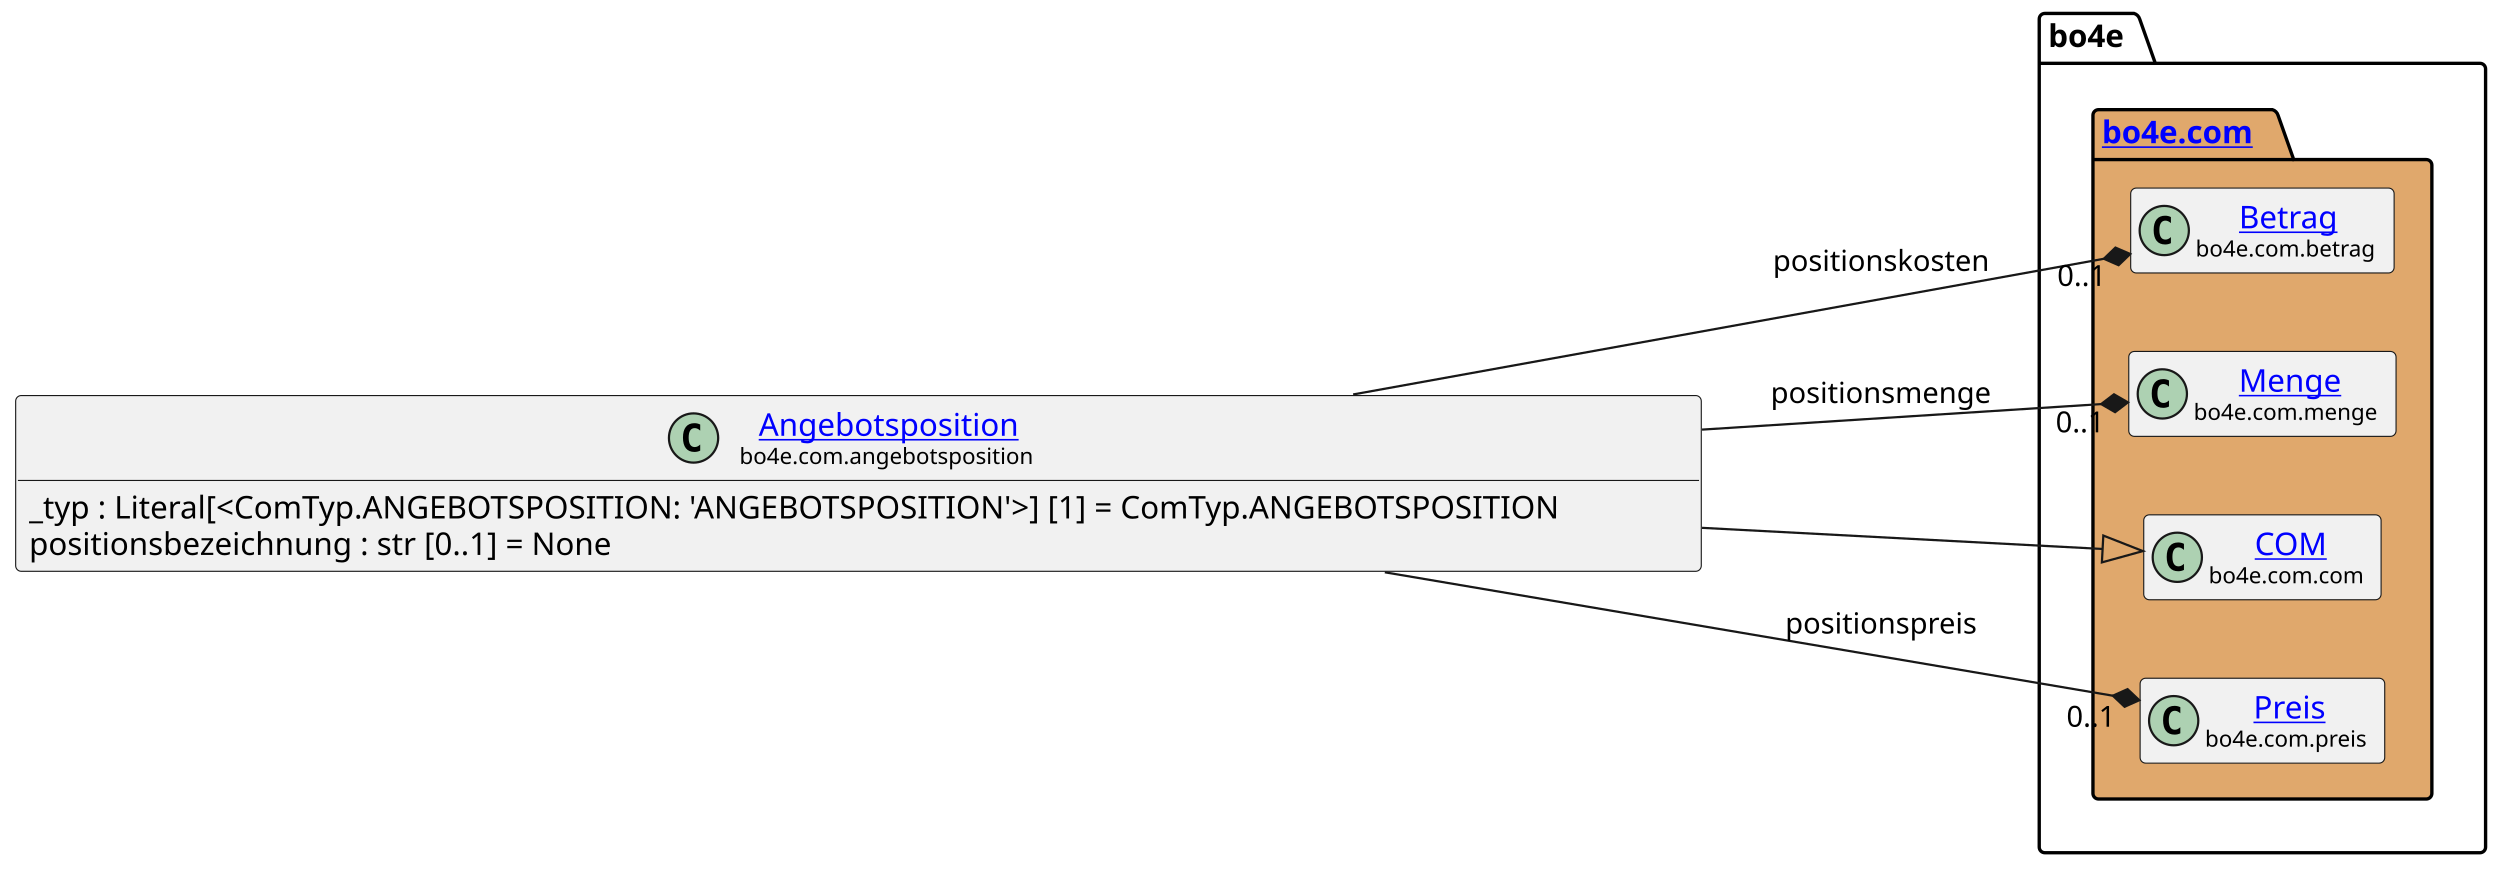
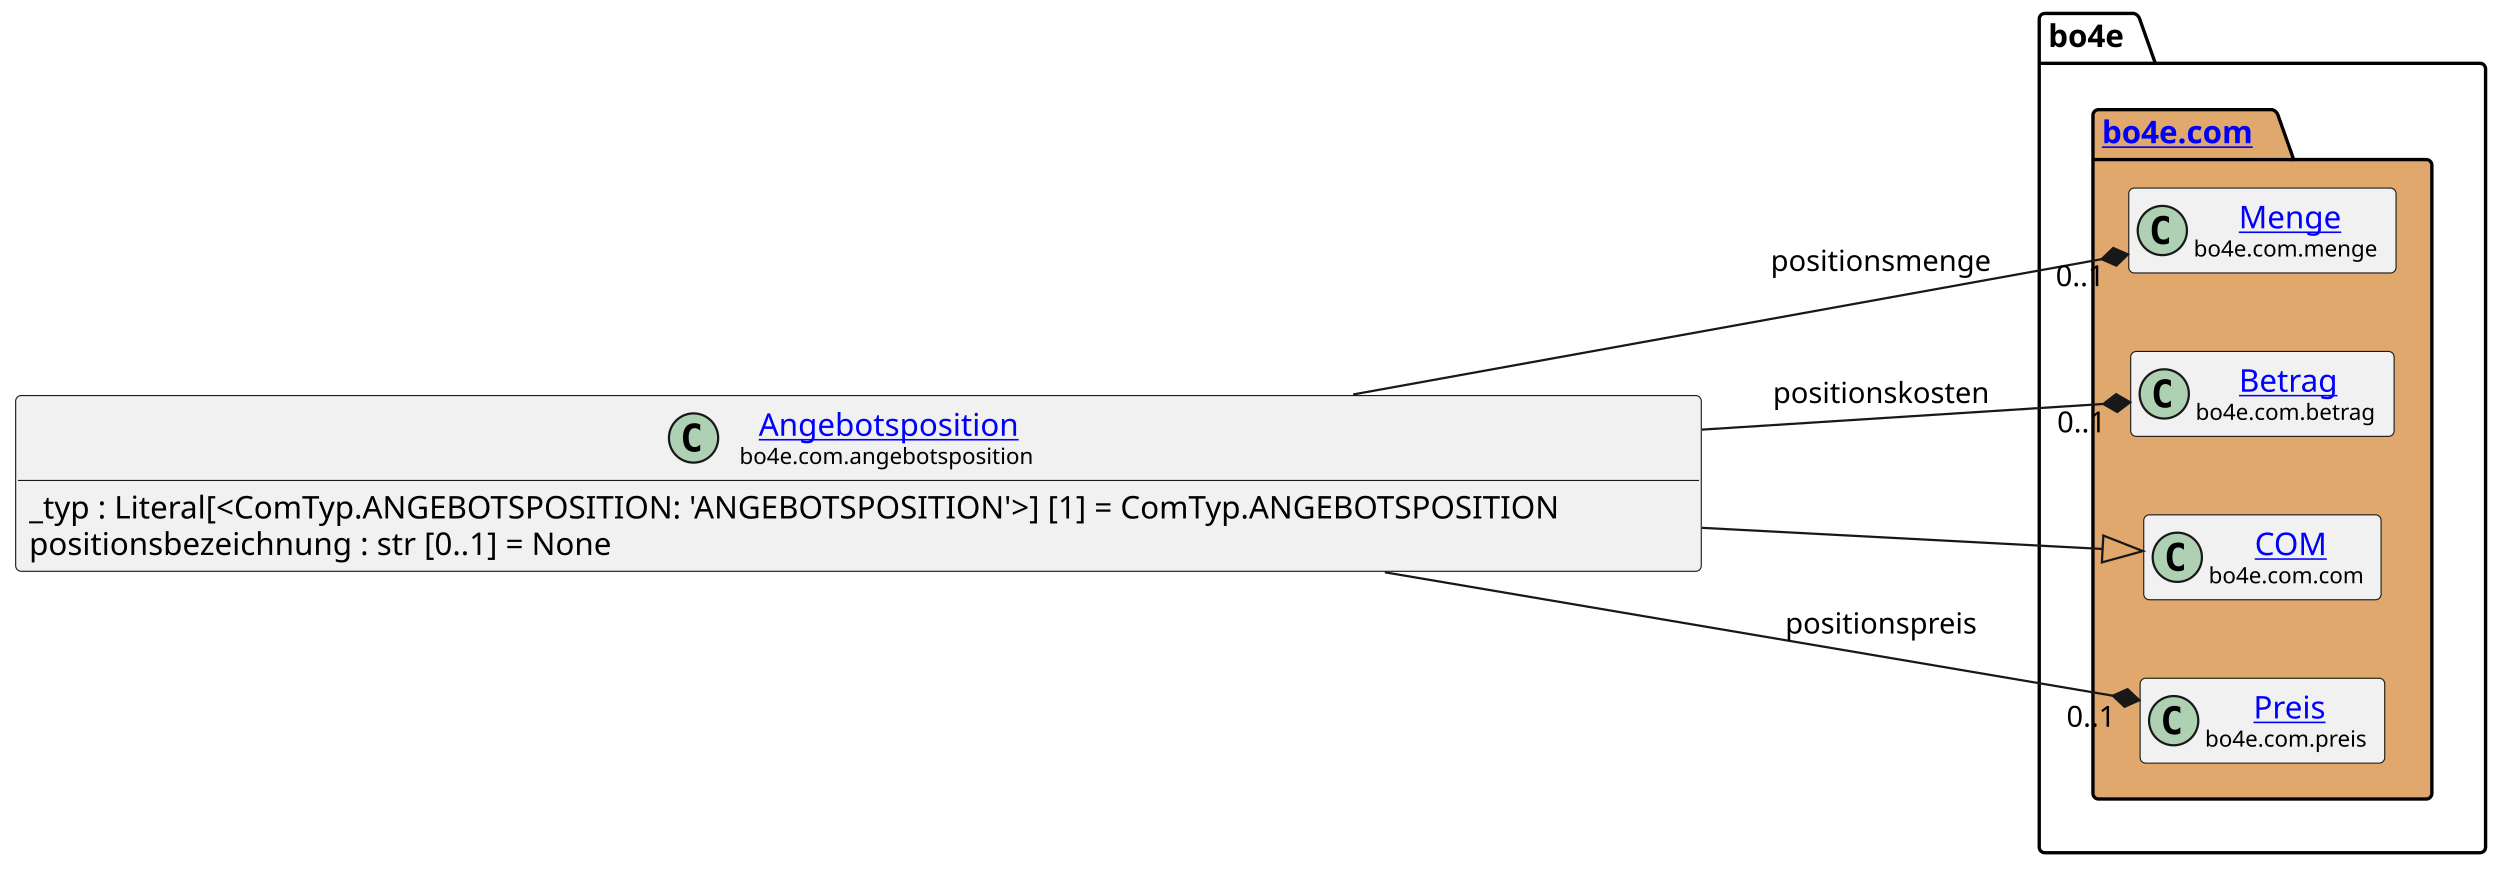
<svg xmlns="http://www.w3.org/2000/svg" xmlns:xlink="http://www.w3.org/1999/xlink" contentStyleType="text/css" data-diagram-type="CLASS" height="388px" preserveAspectRatio="none" style="width:1117px;height:388px;background:#FFFFFF;" version="1.1" viewBox="0 0 1117 388" width="1117px" zoomAndPan="magnify">
  <defs />
  <g>
    <g class="cluster" data-entity="bo4e" data-source-line="9" data-uid="ent0005" id="cluster_bo4e">
      <path d="M913.63,6 L953.506,6 A3.75,3.75 0 0 1 956.006,8.5 L963.006,28.297 L1108.06,28.297 A2.5,2.5 0 0 1 1110.56,30.797 L1110.56,378.5 A2.5,2.5 0 0 1 1108.06,381 L913.63,381 A2.5,2.5 0 0 1 911.13,378.5 L911.13,8.5 A2.5,2.5 0 0 1 913.63,6" fill="none" style="stroke:#000000;stroke-width:1.5;" />
      <line style="stroke:#000000;stroke-width:1.5;" x1="911.13" x2="963.006" y1="28.297" y2="28.297" />
      <text fill="#000000" font-family="sans-serif" font-size="14" font-weight="bold" lengthAdjust="spacing" textLength="38.876" x="915.13" y="20.995">bo4e</text>
    </g>
    <g class="cluster" data-entity="com" data-source-line="8" data-uid="ent0003" id="cluster_com">
      <path d="M937.63,49 L1015.329,49 A3.75,3.75 0 0 1 1017.829,51.5 L1024.829,71.297 L1084.06,71.297 A2.5,2.5 0 0 1 1086.56,73.797 L1086.56,354.5 A2.5,2.5 0 0 1 1084.06,357 L937.63,357 A2.5,2.5 0 0 1 935.13,354.5 L935.13,51.5 A2.5,2.5 0 0 1 937.63,49" fill="#E0A86C" style="stroke:#000000;stroke-width:1.5;" />
      <line style="stroke:#000000;stroke-width:1.5;" x1="935.13" x2="1024.829" y1="71.297" y2="71.297" />
      <a href="file:////home/runner/work/BO4E-python/BO4E-python/docs/../.tox/docs/tmp/html/api/bo4e.com.html" target="_top" title="file:////home/runner/work/BO4E-python/BO4E-python/docs/../.tox/docs/tmp/html/api/bo4e.com.html" xlink:actuate="onRequest" xlink:href="file:////home/runner/work/BO4E-python/BO4E-python/docs/../.tox/docs/tmp/html/api/bo4e.com.html" xlink:show="new" xlink:title="file:////home/runner/work/BO4E-python/BO4E-python/docs/../.tox/docs/tmp/html/api/bo4e.com.html" xlink:type="simple">
        <text fill="#0000FF" font-family="sans-serif" font-size="14" font-weight="bold" lengthAdjust="spacing" text-decoration="underline" textLength="76.699" x="939.13" y="63.995">bo4e.com</text>
      </a>
    </g>
-     <g class="entity" data-entity="Betrag" data-source-line="9" data-uid="ent0004" id="entity_Betrag">
-       <rect fill="#F1F1F1" height="37.938" rx="2.5" ry="2.5" style="stroke:#181818;stroke-width:0.5;" width="117.703" x="951.99" y="84.03" />
-       <ellipse cx="966.99" cy="102.999" fill="#ADD1B2" rx="11" ry="11" style="stroke:#181818;stroke-width:1;" />
-       <path d="M969.959,108.639 Q969.381,108.936 968.74,109.077 Q968.099,109.233 967.396,109.233 Q964.896,109.233 963.568,107.593 Q962.256,105.936 962.256,102.811 Q962.256,99.686 963.568,98.03 Q964.896,96.374 967.396,96.374 Q968.099,96.374 968.74,96.53 Q969.396,96.686 969.959,96.983 L969.959,99.702 Q969.334,99.124 968.74,98.858 Q968.146,98.577 967.521,98.577 Q966.178,98.577 965.49,99.655 Q964.803,100.718 964.803,102.811 Q964.803,104.905 965.49,105.983 Q966.178,107.046 967.521,107.046 Q968.146,107.046 968.74,106.78 Q969.334,106.499 969.959,105.921 L969.959,108.639 Z " fill="#000000" />
+     <g class="entity" data-entity="Menge" data-source-line="9" data-uid="ent0004" id="entity_Menge">
+       <rect fill="#F1F1F1" height="37.938" rx="2.5" ry="2.5" style="stroke:#181818;stroke-width:0.5;" width="119.427" x="951.13" y="84.03" />
+       <ellipse cx="966.13" cy="102.999" fill="#ADD1B2" rx="11" ry="11" style="stroke:#181818;stroke-width:1;" />
+       <path d="M969.099,108.639 Q968.521,108.936 967.88,109.077 Q967.239,109.233 966.536,109.233 Q964.036,109.233 962.708,107.593 Q961.396,105.936 961.396,102.811 Q961.396,99.686 962.708,98.03 Q964.036,96.374 966.536,96.374 Q967.239,96.374 967.88,96.53 Q968.536,96.686 969.099,96.983 L969.099,99.702 Q968.474,99.124 967.88,98.858 Q967.286,98.577 966.661,98.577 Q965.317,98.577 964.63,99.655 Q963.942,100.718 963.942,102.811 Q963.942,104.905 964.63,105.983 Q965.317,107.046 966.661,107.046 Q967.286,107.046 967.88,106.78 Q968.474,106.499 969.099,105.921 L969.099,108.639 Z " fill="#000000" />
+       <a href="file:////home/runner/work/BO4E-python/BO4E-python/docs/../.tox/docs/tmp/html/api/bo4e.com.html#bo4e.com.menge.Menge" target="_top" title="file:////home/runner/work/BO4E-python/BO4E-python/docs/../.tox/docs/tmp/html/api/bo4e.com.html#bo4e.com.menge.Menge" xlink:actuate="onRequest" xlink:href="file:////home/runner/work/BO4E-python/BO4E-python/docs/../.tox/docs/tmp/html/api/bo4e.com.html#bo4e.com.menge.Menge" xlink:show="new" xlink:title="file:////home/runner/work/BO4E-python/BO4E-python/docs/../.tox/docs/tmp/html/api/bo4e.com.html#bo4e.com.menge.Menge" xlink:type="simple">
+         <text fill="#0000FF" font-family="sans-serif" font-size="14" lengthAdjust="spacing" text-decoration="underline" textLength="47.065" x="1000.311" y="102.025">Menge</text>
+       </a>
+       <text fill="#000000" font-family="sans-serif" font-size="10" lengthAdjust="spacing" textLength="87.427" x="980.13" y="114.609">bo4e.com.menge</text>
+     </g>
+     <g class="entity" data-entity="Betrag" data-source-line="10" data-uid="ent0006" id="entity_Betrag">
+       <rect fill="#F1F1F1" height="37.938" rx="2.5" ry="2.5" style="stroke:#181818;stroke-width:0.5;" width="117.703" x="951.99" y="157.03" />
+       <ellipse cx="966.99" cy="175.999" fill="#ADD1B2" rx="11" ry="11" style="stroke:#181818;stroke-width:1;" />
+       <path d="M969.959,181.639 Q969.381,181.936 968.74,182.077 Q968.099,182.233 967.396,182.233 Q964.896,182.233 963.568,180.593 Q962.256,178.936 962.256,175.811 Q962.256,172.686 963.568,171.03 Q964.896,169.374 967.396,169.374 Q968.099,169.374 968.74,169.53 Q969.396,169.686 969.959,169.983 L969.959,172.702 Q969.334,172.124 968.74,171.858 Q968.146,171.577 967.521,171.577 Q966.178,171.577 965.49,172.655 Q964.803,173.718 964.803,175.811 Q964.803,177.905 965.49,178.983 Q966.178,180.046 967.521,180.046 Q968.146,180.046 968.74,179.78 Q969.334,179.499 969.959,178.921 L969.959,181.639 Z " fill="#000000" />
      <a href="file:////home/runner/work/BO4E-python/BO4E-python/docs/../.tox/docs/tmp/html/api/bo4e.com.html#bo4e.com.betrag.Betrag" target="_top" title="file:////home/runner/work/BO4E-python/BO4E-python/docs/../.tox/docs/tmp/html/api/bo4e.com.html#bo4e.com.betrag.Betrag" xlink:actuate="onRequest" xlink:href="file:////home/runner/work/BO4E-python/BO4E-python/docs/../.tox/docs/tmp/html/api/bo4e.com.html#bo4e.com.betrag.Betrag" xlink:show="new" xlink:title="file:////home/runner/work/BO4E-python/BO4E-python/docs/../.tox/docs/tmp/html/api/bo4e.com.html#bo4e.com.betrag.Betrag" xlink:type="simple">
-         <text fill="#0000FF" font-family="sans-serif" font-size="14" lengthAdjust="spacing" text-decoration="underline" textLength="46.929" x="1000.377" y="102.025">Betrag</text>
+         <text fill="#0000FF" font-family="sans-serif" font-size="14" lengthAdjust="spacing" text-decoration="underline" textLength="46.929" x="1000.377" y="175.025">Betrag</text>
      </a>
-       <text fill="#000000" font-family="sans-serif" font-size="10" lengthAdjust="spacing" textLength="85.703" x="980.99" y="114.609">bo4e.com.betrag</text>
-     </g>
-     <g class="entity" data-entity="Menge" data-source-line="10" data-uid="ent0006" id="entity_Menge">
-       <rect fill="#F1F1F1" height="37.938" rx="2.5" ry="2.5" style="stroke:#181818;stroke-width:0.5;" width="119.427" x="951.13" y="157.03" />
-       <ellipse cx="966.13" cy="175.999" fill="#ADD1B2" rx="11" ry="11" style="stroke:#181818;stroke-width:1;" />
-       <path d="M969.099,181.639 Q968.521,181.936 967.88,182.077 Q967.239,182.233 966.536,182.233 Q964.036,182.233 962.708,180.593 Q961.396,178.936 961.396,175.811 Q961.396,172.686 962.708,171.03 Q964.036,169.374 966.536,169.374 Q967.239,169.374 967.88,169.53 Q968.536,169.686 969.099,169.983 L969.099,172.702 Q968.474,172.124 967.88,171.858 Q967.286,171.577 966.661,171.577 Q965.317,171.577 964.63,172.655 Q963.942,173.718 963.942,175.811 Q963.942,177.905 964.63,178.983 Q965.317,180.046 966.661,180.046 Q967.286,180.046 967.88,179.78 Q968.474,179.499 969.099,178.921 L969.099,181.639 Z " fill="#000000" />
-       <a href="file:////home/runner/work/BO4E-python/BO4E-python/docs/../.tox/docs/tmp/html/api/bo4e.com.html#bo4e.com.menge.Menge" target="_top" title="file:////home/runner/work/BO4E-python/BO4E-python/docs/../.tox/docs/tmp/html/api/bo4e.com.html#bo4e.com.menge.Menge" xlink:actuate="onRequest" xlink:href="file:////home/runner/work/BO4E-python/BO4E-python/docs/../.tox/docs/tmp/html/api/bo4e.com.html#bo4e.com.menge.Menge" xlink:show="new" xlink:title="file:////home/runner/work/BO4E-python/BO4E-python/docs/../.tox/docs/tmp/html/api/bo4e.com.html#bo4e.com.menge.Menge" xlink:type="simple">
-         <text fill="#0000FF" font-family="sans-serif" font-size="14" lengthAdjust="spacing" text-decoration="underline" textLength="47.065" x="1000.311" y="175.025">Menge</text>
-       </a>
-       <text fill="#000000" font-family="sans-serif" font-size="10" lengthAdjust="spacing" textLength="87.427" x="980.13" y="187.609">bo4e.com.menge</text>
+       <text fill="#000000" font-family="sans-serif" font-size="10" lengthAdjust="spacing" textLength="85.703" x="980.99" y="187.609">bo4e.com.betrag</text>
    </g>
    <g class="entity" data-entity="COM" data-source-line="11" data-uid="ent0007" id="entity_COM">
      <rect fill="#F1F1F1" height="37.938" rx="2.5" ry="2.5" style="stroke:#181818;stroke-width:0.5;" width="106.053" x="957.82" y="230.03" />
      <ellipse cx="972.82" cy="248.999" fill="#ADD1B2" rx="11" ry="11" style="stroke:#181818;stroke-width:1;" />
      <path d="M975.789,254.639 Q975.211,254.936 974.57,255.077 Q973.929,255.233 973.226,255.233 Q970.726,255.233 969.398,253.593 Q968.086,251.936 968.086,248.811 Q968.086,245.686 969.398,244.03 Q970.726,242.374 973.226,242.374 Q973.929,242.374 974.57,242.53 Q975.226,242.686 975.789,242.983 L975.789,245.702 Q975.164,245.124 974.57,244.858 Q973.976,244.577 973.351,244.577 Q972.008,244.577 971.32,245.655 Q970.633,246.718 970.633,248.811 Q970.633,250.905 971.32,251.983 Q972.008,253.046 973.351,253.046 Q973.976,253.046 974.57,252.78 Q975.164,252.499 975.789,251.921 L975.789,254.639 Z " fill="#000000" />
      <a href="file:////home/runner/work/BO4E-python/BO4E-python/docs/../.tox/docs/tmp/html/api/bo4e.com.html#bo4e.com.com.COM" target="_top" title="file:////home/runner/work/BO4E-python/BO4E-python/docs/../.tox/docs/tmp/html/api/bo4e.com.html#bo4e.com.com.COM" xlink:actuate="onRequest" xlink:href="file:////home/runner/work/BO4E-python/BO4E-python/docs/../.tox/docs/tmp/html/api/bo4e.com.html#bo4e.com.com.COM" xlink:show="new" xlink:title="file:////home/runner/work/BO4E-python/BO4E-python/docs/../.tox/docs/tmp/html/api/bo4e.com.html#bo4e.com.com.COM" xlink:type="simple">
        <text fill="#0000FF" font-family="sans-serif" font-size="14" lengthAdjust="spacing" text-decoration="underline" textLength="32.874" x="1007.409" y="248.025">COM</text>
      </a>
      <text fill="#000000" font-family="sans-serif" font-size="10" lengthAdjust="spacing" textLength="74.053" x="986.82" y="260.609">bo4e.com.com</text>
    </g>
    <g class="entity" data-entity="Preis" data-source-line="12" data-uid="ent0008" id="entity_Preis">
      <rect fill="#F1F1F1" height="37.938" rx="2.5" ry="2.5" style="stroke:#181818;stroke-width:0.5;" width="109.295" x="956.2" y="303.03" />
      <ellipse cx="971.2" cy="321.999" fill="#ADD1B2" rx="11" ry="11" style="stroke:#181818;stroke-width:1;" />
      <path d="M974.169,327.639 Q973.591,327.936 972.95,328.077 Q972.309,328.233 971.606,328.233 Q969.106,328.233 967.778,326.592 Q966.466,324.936 966.466,321.811 Q966.466,318.686 967.778,317.03 Q969.106,315.374 971.606,315.374 Q972.309,315.374 972.95,315.53 Q973.606,315.686 974.169,315.983 L974.169,318.702 Q973.544,318.124 972.95,317.858 Q972.356,317.577 971.731,317.577 Q970.388,317.577 969.7,318.655 Q969.013,319.717 969.013,321.811 Q969.013,323.905 969.7,324.983 Q970.388,326.046 971.731,326.046 Q972.356,326.046 972.95,325.78 Q973.544,325.499 974.169,324.921 L974.169,327.639 Z " fill="#000000" />
      <a href="file:////home/runner/work/BO4E-python/BO4E-python/docs/../.tox/docs/tmp/html/api/bo4e.com.html#bo4e.com.preis.Preis" target="_top" title="file:////home/runner/work/BO4E-python/BO4E-python/docs/../.tox/docs/tmp/html/api/bo4e.com.html#bo4e.com.preis.Preis" xlink:actuate="onRequest" xlink:href="file:////home/runner/work/BO4E-python/BO4E-python/docs/../.tox/docs/tmp/html/api/bo4e.com.html#bo4e.com.preis.Preis" xlink:show="new" xlink:title="file:////home/runner/work/BO4E-python/BO4E-python/docs/../.tox/docs/tmp/html/api/bo4e.com.html#bo4e.com.preis.Preis" xlink:type="simple">
        <text fill="#0000FF" font-family="sans-serif" font-size="14" lengthAdjust="spacing" text-decoration="underline" textLength="33.995" x="1006.85" y="321.025">Preis</text>
      </a>
      <text fill="#000000" font-family="sans-serif" font-size="10" lengthAdjust="spacing" textLength="77.295" x="985.2" y="333.609">bo4e.com.preis</text>
    </g>
    <g class="entity" data-entity="Angebotsposition" data-source-line="3" data-uid="ent0002" id="entity_Angebotsposition">
      <rect fill="#F1F1F1" height="78.531" rx="2.5" ry="2.5" style="stroke:#181818;stroke-width:0.5;" width="753.132" x="7" y="176.73" />
      <ellipse cx="309.882" cy="195.699" fill="#ADD1B2" rx="11" ry="11" style="stroke:#181818;stroke-width:1;" />
      <path d="M312.851,201.339 Q312.273,201.636 311.632,201.777 Q310.992,201.933 310.289,201.933 Q307.789,201.933 306.46,200.292 Q305.148,198.636 305.148,195.511 Q305.148,192.386 306.46,190.73 Q307.789,189.074 310.289,189.074 Q310.992,189.074 311.632,189.23 Q312.289,189.386 312.851,189.683 L312.851,192.402 Q312.226,191.824 311.632,191.558 Q311.039,191.277 310.414,191.277 Q309.07,191.277 308.382,192.355 Q307.695,193.417 307.695,195.511 Q307.695,197.605 308.382,198.683 Q309.07,199.746 310.414,199.746 Q311.039,199.746 311.632,199.48 Q312.226,199.199 312.851,198.621 L312.851,201.339 Z " fill="#000000" />
      <a href="file:////home/runner/work/BO4E-python/BO4E-python/docs/../.tox/docs/tmp/html/api/bo4e.com.html#bo4e.com.angebotsposition.Angebotsposition" target="_top" title="file:////home/runner/work/BO4E-python/BO4E-python/docs/../.tox/docs/tmp/html/api/bo4e.com.html#bo4e.com.angebotsposition.Angebotsposition" xlink:actuate="onRequest" xlink:href="file:////home/runner/work/BO4E-python/BO4E-python/docs/../.tox/docs/tmp/html/api/bo4e.com.html#bo4e.com.angebotsposition.Angebotsposition" xlink:show="new" xlink:title="file:////home/runner/work/BO4E-python/BO4E-python/docs/../.tox/docs/tmp/html/api/bo4e.com.html#bo4e.com.angebotsposition.Angebotsposition" xlink:type="simple">
        <text fill="#0000FF" font-family="sans-serif" font-size="14" lengthAdjust="spacing" text-decoration="underline" textLength="121.639" x="338.997" y="194.725">Angebotsposition</text>
      </a>
      <text fill="#000000" font-family="sans-serif" font-size="10" lengthAdjust="spacing" textLength="138.867" x="330.382" y="207.309">bo4e.com.angebotsposition</text>
      <line style="stroke:#181818;stroke-width:0.5;" x1="8" x2="759.132" y1="214.667" y2="214.667" />
      <text fill="#000000" font-family="sans-serif" font-size="14" lengthAdjust="spacing" textLength="741.132" x="13" y="231.663">_typ : Literal[&lt;ComTyp.ANGEBOTSPOSITION: 'ANGEBOTSPOSITION'&gt;] [1] = ComTyp.ANGEBOTSPOSITION</text>
      <text fill="#000000" font-family="sans-serif" font-size="14" lengthAdjust="spacing" textLength="283.575" x="13" y="247.959">positionsbezeichnung : str [0..1] = None</text>
    </g>
    <g class="link" data-entity-1="Angebotsposition" data-entity-2="COM" data-source-line="15" data-uid="lnk9" id="link_Angebotsposition_COM">
      <path codeLine="15" d="M760.47,235.84 C838.43,239.95 892.945,242.833 939.445,245.283" fill="none" id="Angebotsposition-to-COM" style="stroke:#181818;stroke-width:1;" />
      <polygon fill="none" points="957.42,246.23,939.761,239.291,939.129,251.275,957.42,246.23" style="stroke:#181818;stroke-width:1;" />
    </g>
    <g class="link" data-entity-1="Angebotsposition" data-entity-2="Preis" data-source-line="16" data-uid="lnk10" id="link_Angebotsposition_Preis">
      <path codeLine="16" d="M618.73,255.7 C741.29,276.47 869.219,298.164 944.009,310.844" fill="none" id="Angebotsposition-to-Preis" style="stroke:#181818;stroke-width:1;" />
      <polygon fill="#181818" points="955.84,312.85,950.593,307.903,944.009,310.844,949.256,315.791,955.84,312.85" style="stroke:#181818;stroke-width:1;" />
      <text fill="#000000" font-family="sans-serif" font-size="13" lengthAdjust="spacing" textLength="90.245" x="797.63" y="283.067">positionspreis</text>
      <text fill="#000000" font-family="sans-serif" font-size="13" lengthAdjust="spacing" textLength="24.807" x="923.306" y="324.714">0..1</text>
    </g>
    <g class="link" data-entity-1="Angebotsposition" data-entity-2="Menge" data-source-line="17" data-uid="lnk11" id="link_Angebotsposition_Menge">
-       <path codeLine="17" d="M760.47,191.95 C834.81,187.2 892.184,183.526 938.784,180.546" fill="none" id="Angebotsposition-to-Menge" style="stroke:#181818;stroke-width:1;" />
-       <polygon fill="#181818" points="950.76,179.78,944.517,176.171,938.784,180.546,945.028,184.155,950.76,179.78" style="stroke:#181818;stroke-width:1;" />
-       <text fill="#000000" font-family="sans-serif" font-size="13" lengthAdjust="spacing" textLength="103.416" x="791.13" y="180.067">positionsmenge</text>
-       <text fill="#000000" font-family="sans-serif" font-size="13" lengthAdjust="spacing" textLength="24.807" x="918.472" y="193.159">0..1</text>
+       <path codeLine="17" d="M604.58,176.24 C727.69,153.99 860.062,130.075 938.971,115.805" fill="none" id="Angebotsposition-to-Menge" style="stroke:#181818;stroke-width:1;" />
+       <polygon fill="#181818" points="950.78,113.67,944.164,110.802,938.971,115.805,945.588,118.674,950.78,113.67" style="stroke:#181818;stroke-width:1;" />
+       <text fill="#000000" font-family="sans-serif" font-size="13" lengthAdjust="spacing" textLength="103.416" x="791.13" y="121.067">positionsmenge</text>
+       <text fill="#000000" font-family="sans-serif" font-size="13" lengthAdjust="spacing" textLength="24.807" x="918.494" y="127.846">0..1</text>
    </g>
    <g class="link" data-entity-1="Angebotsposition" data-entity-2="Betrag" data-source-line="18" data-uid="lnk12" id="link_Angebotsposition_Betrag">
-       <path codeLine="18" d="M604.58,176.24 C728.22,153.9 861.291,129.844 939.981,115.624" fill="none" id="Angebotsposition-to-Betrag" style="stroke:#181818;stroke-width:1;" />
-       <polygon fill="#181818" points="951.79,113.49,945.174,110.621,939.981,115.624,946.597,118.493,951.79,113.49" style="stroke:#181818;stroke-width:1;" />
-       <text fill="#000000" font-family="sans-serif" font-size="13" lengthAdjust="spacing" textLength="101.855" x="792.13" y="121.067">positionskosten</text>
-       <text fill="#000000" font-family="sans-serif" font-size="13" lengthAdjust="spacing" textLength="24.807" x="919.18" y="127.758">0..1</text>
+       <path codeLine="18" d="M760.47,191.95 C835.32,187.16 893.154,183.466 939.755,180.486" fill="none" id="Angebotsposition-to-Betrag" style="stroke:#181818;stroke-width:1;" />
+       <polygon fill="#181818" points="951.73,179.72,945.487,176.111,939.755,180.486,945.997,184.095,951.73,179.72" style="stroke:#181818;stroke-width:1;" />
+       <text fill="#000000" font-family="sans-serif" font-size="13" lengthAdjust="spacing" textLength="101.855" x="792.13" y="180.067">positionskosten</text>
+       <text fill="#000000" font-family="sans-serif" font-size="13" lengthAdjust="spacing" textLength="24.807" x="919.112" y="193.163">0..1</text>
    </g>
  </g>
</svg>
